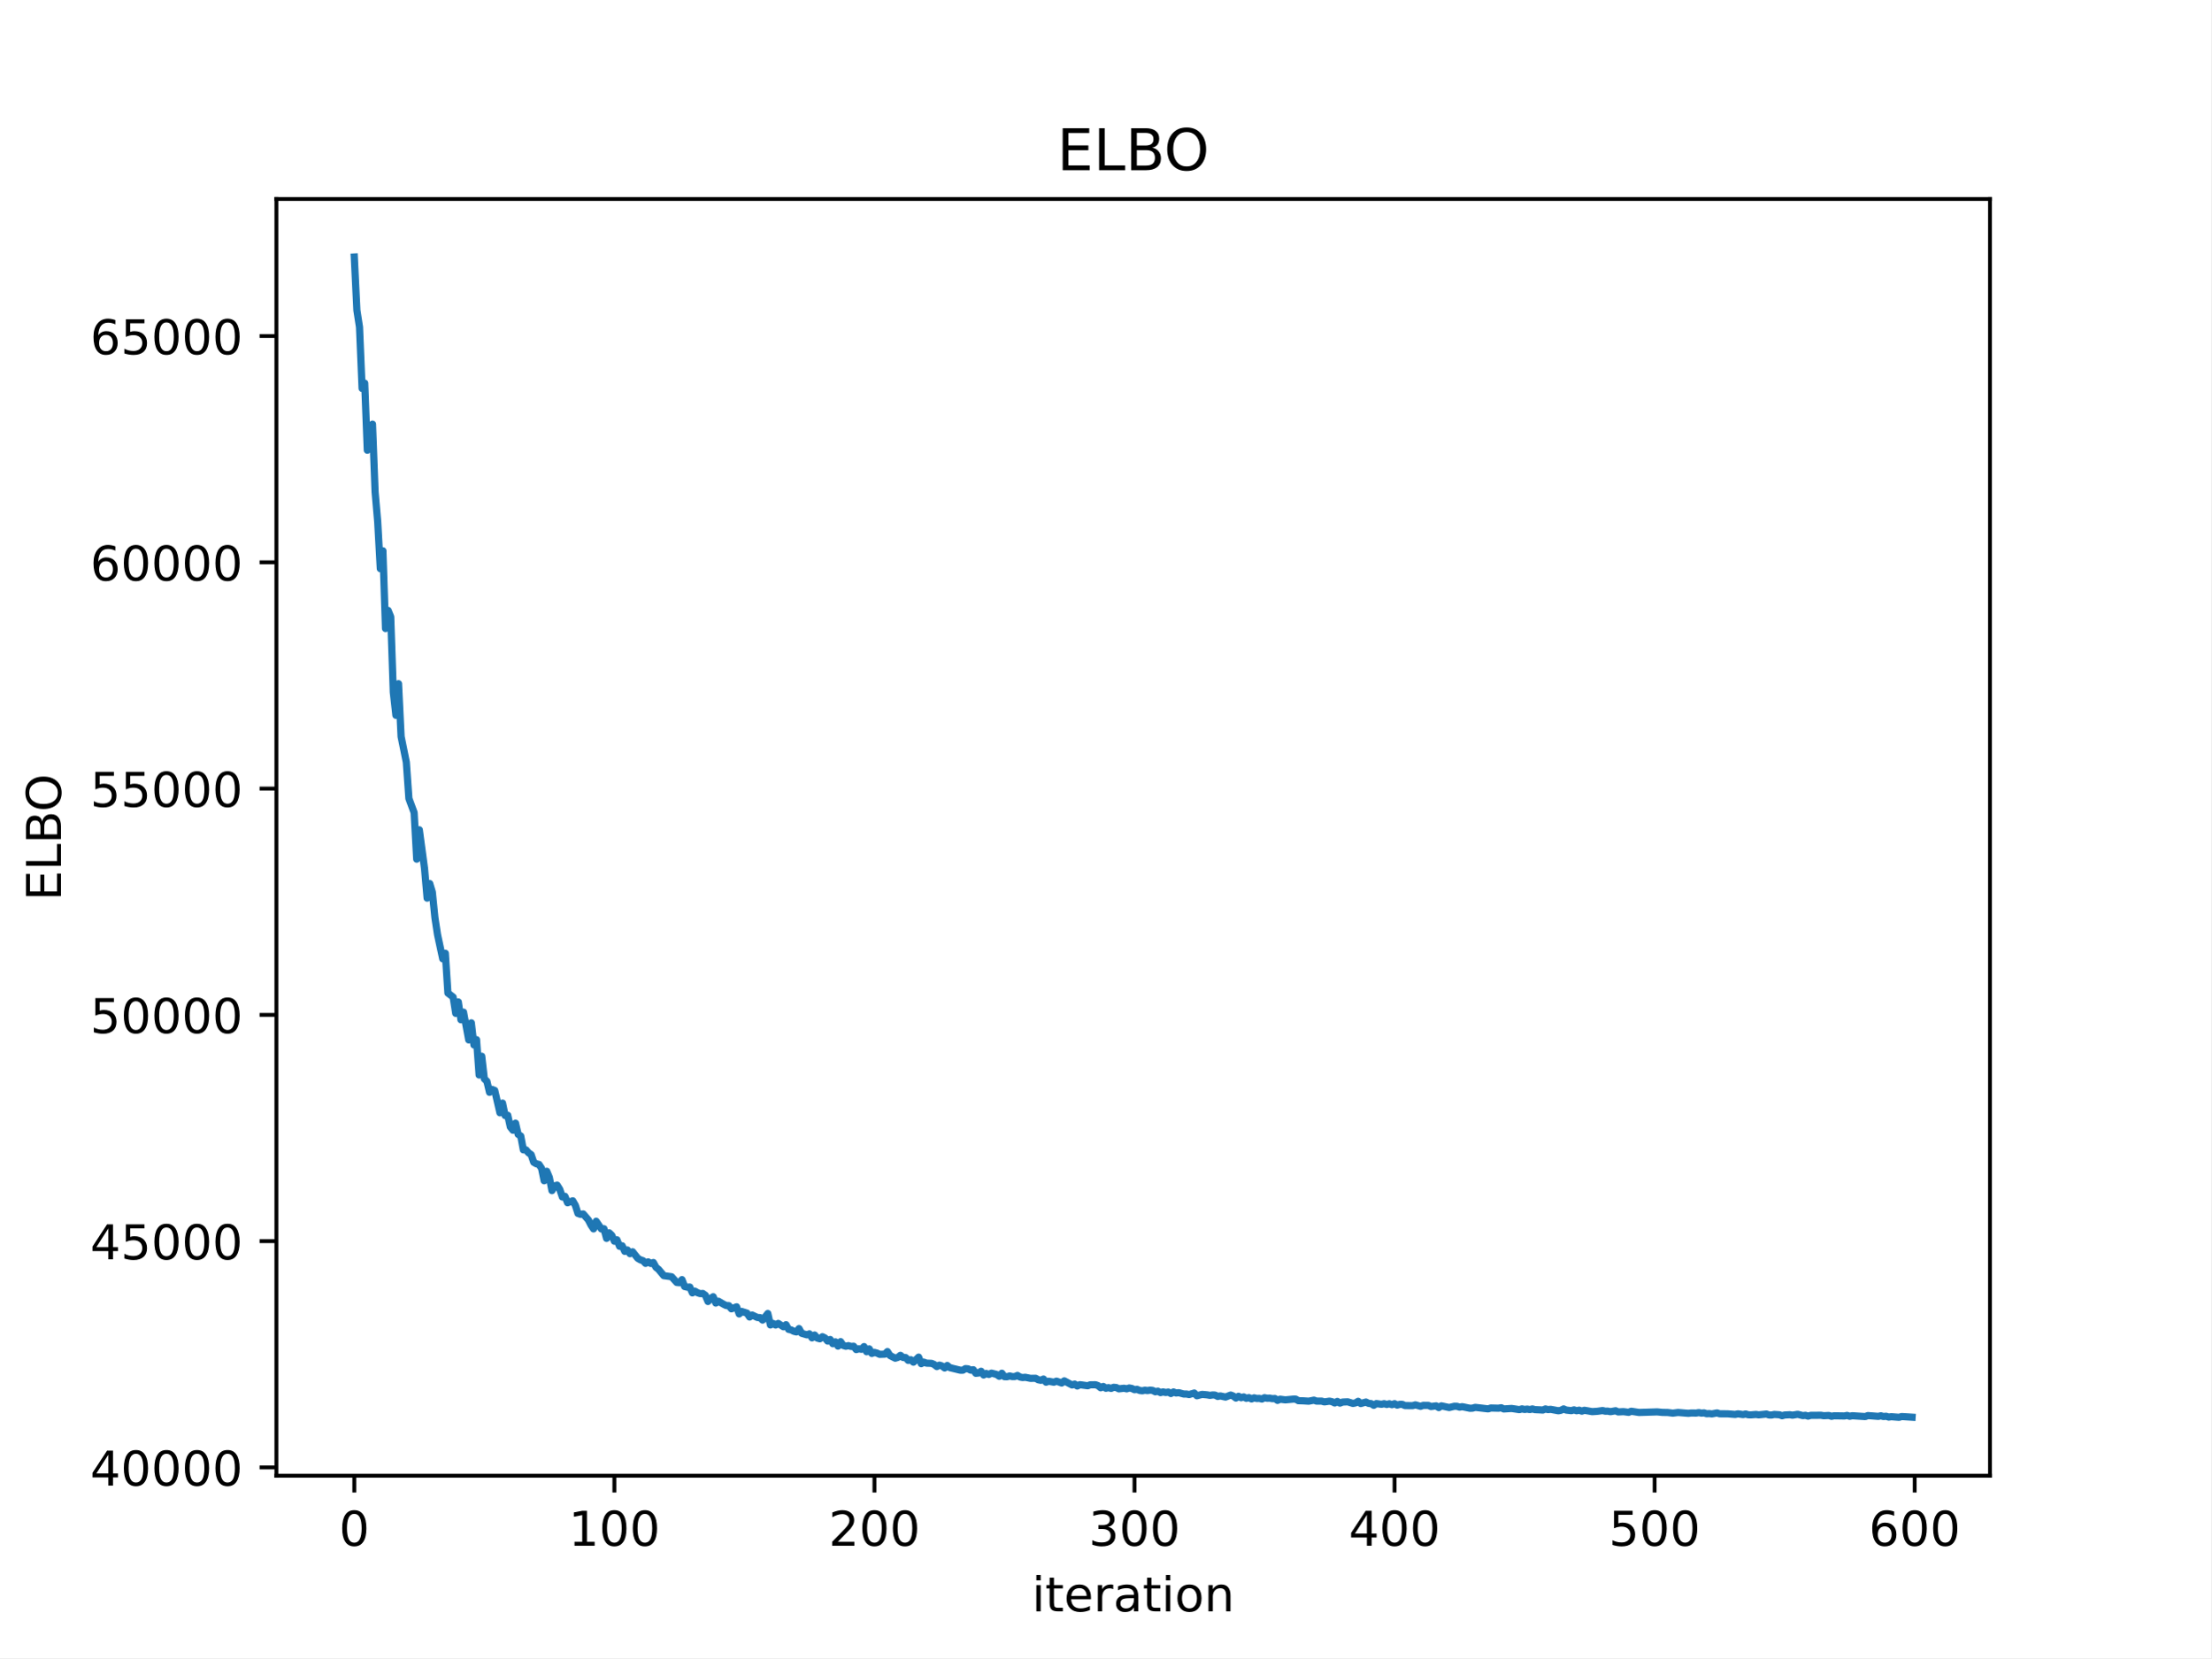
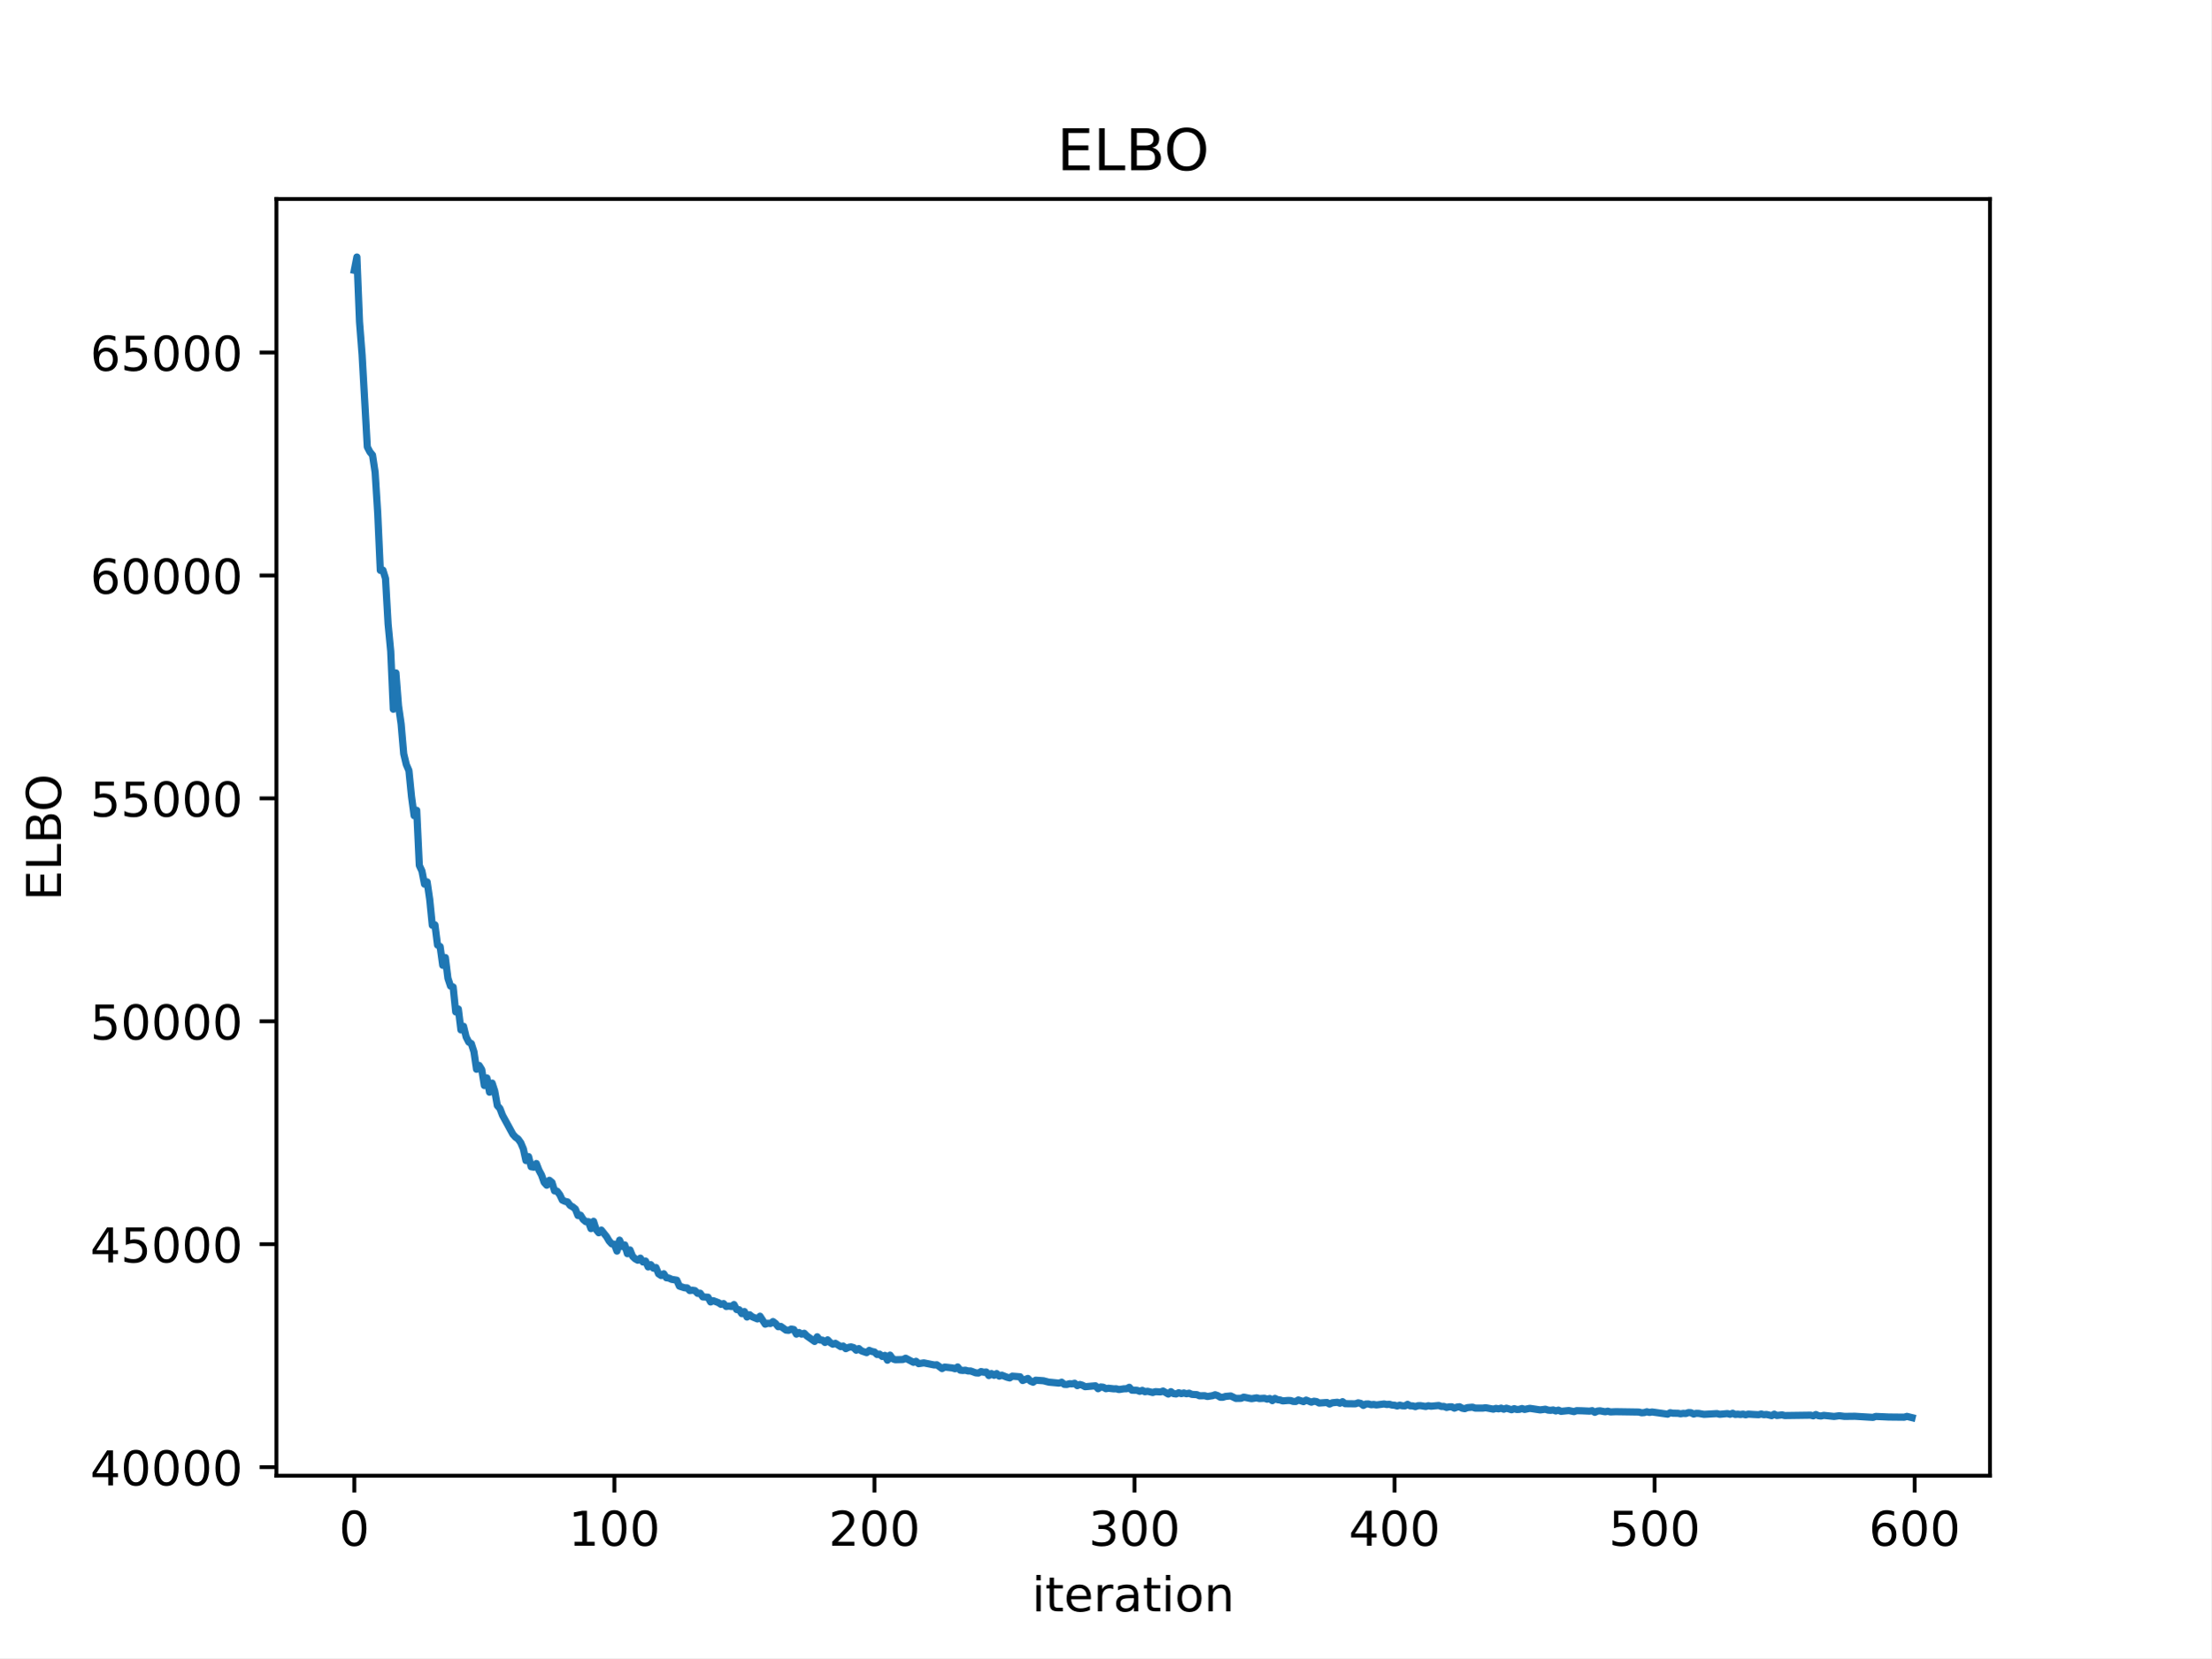
<svg xmlns="http://www.w3.org/2000/svg" xmlns:xlink="http://www.w3.org/1999/xlink" width="460.8pt" height="345.6pt" viewBox="0 0 460.8 345.6" version="1.1">
  <defs>
    <style type="text/css">*{stroke-linejoin: round; stroke-linecap: butt}</style>
  </defs>
  <g id="figure_1">
    <g id="patch_1">
      <path d="M 0 345.6  L 460.8 345.6  L 460.8 0  L 0 0  z " style="fill: #ffffff" />
    </g>
    <g id="axes_1">
      <g id="patch_2">
        <path d="M 57.6 307.584  L 414.72 307.584  L 414.72 41.472  L 57.6 41.472  z " style="fill: #ffffff" />
      </g>
      <g id="matplotlib.axis_1">
        <g id="xtick_1">
          <g id="line2d_1">
            <defs>
-               <path id="me8e68aa5e0" d="M 0 0  L 0 3.5  " style="stroke: #000000; stroke-width: 0.8" />
+               <path id="ma6f4169151" d="M 0 0  L 0 3.5  " style="stroke: #000000; stroke-width: 0.8" />
            </defs>
            <g>
-               <use xlink:href="#me8e68aa5e0" x="73.833" y="307.584" style="stroke: #000000; stroke-width: 0.8" />
+               <use xlink:href="#ma6f4169151" x="73.833" y="307.584" style="stroke: #000000; stroke-width: 0.8" />
            </g>
          </g>
          <g id="text_1">
            <g transform="translate(70.65148 322.1824) scale(0.1 -0.1)">
              <defs>
                <path id="DejaVuSans-30" d="M 2034 4250  Q 1547 4250 1301 3770  Q 1056 3291 1056 2328  Q 1056 1369 1301 889  Q 1547 409 2034 409  Q 2525 409 2770 889  Q 3016 1369 3016 2328  Q 3016 3291 2770 3770  Q 2525 4250 2034 4250  z M 2034 4750  Q 2819 4750 3233 4129  Q 3647 3509 3647 2328  Q 3647 1150 3233 529  Q 2819 -91 2034 -91  Q 1250 -91 836 529  Q 422 1150 422 2328  Q 422 3509 836 4129  Q 1250 4750 2034 4750  z " transform="scale(0.015625)" />
              </defs>
              <use xlink:href="#DejaVuSans-30" />
            </g>
          </g>
        </g>
        <g id="xtick_2">
          <g id="line2d_2">
            <g>
-               <use xlink:href="#me8e68aa5e0" x="128.032" y="307.584" style="stroke: #000000; stroke-width: 0.8" />
+               <use xlink:href="#ma6f4169151" x="128.032" y="307.584" style="stroke: #000000; stroke-width: 0.8" />
            </g>
          </g>
          <g id="text_2">
            <g transform="translate(118.4884 322.1824) scale(0.1 -0.1)">
              <defs>
                <path id="DejaVuSans-31" d="M 794 531  L 1825 531  L 1825 4091  L 703 3866  L 703 4441  L 1819 4666  L 2450 4666  L 2450 531  L 3481 531  L 3481 0  L 794 0  L 794 531  z " transform="scale(0.015625)" />
              </defs>
              <use xlink:href="#DejaVuSans-31" />
              <use xlink:href="#DejaVuSans-30" transform="translate(63.62305 0)" />
              <use xlink:href="#DejaVuSans-30" transform="translate(127.2461 0)" />
            </g>
          </g>
        </g>
        <g id="xtick_3">
          <g id="line2d_3">
            <g>
-               <use xlink:href="#me8e68aa5e0" x="182.232" y="307.584" style="stroke: #000000; stroke-width: 0.8" />
+               <use xlink:href="#ma6f4169151" x="182.232" y="307.584" style="stroke: #000000; stroke-width: 0.8" />
            </g>
          </g>
          <g id="text_3">
            <g transform="translate(172.6878 322.1824) scale(0.1 -0.1)">
              <defs>
                <path id="DejaVuSans-32" d="M 1228 531  L 3431 531  L 3431 0  L 469 0  L 469 531  Q 828 903 1448 1529  Q 2069 2156 2228 2338  Q 2531 2678 2651 2914  Q 2772 3150 2772 3378  Q 2772 3750 2511 3984  Q 2250 4219 1831 4219  Q 1534 4219 1204 4116  Q 875 4013 500 3803  L 500 4441  Q 881 4594 1212 4672  Q 1544 4750 1819 4750  Q 2544 4750 2975 4387  Q 3406 4025 3406 3419  Q 3406 3131 3298 2873  Q 3191 2616 2906 2266  Q 2828 2175 2409 1742  Q 1991 1309 1228 531  z " transform="scale(0.015625)" />
              </defs>
              <use xlink:href="#DejaVuSans-32" />
              <use xlink:href="#DejaVuSans-30" transform="translate(63.62305 0)" />
              <use xlink:href="#DejaVuSans-30" transform="translate(127.2461 0)" />
            </g>
          </g>
        </g>
        <g id="xtick_4">
          <g id="line2d_4">
            <g>
-               <use xlink:href="#me8e68aa5e0" x="236.431" y="307.584" style="stroke: #000000; stroke-width: 0.8" />
+               <use xlink:href="#ma6f4169151" x="236.431" y="307.584" style="stroke: #000000; stroke-width: 0.8" />
            </g>
          </g>
          <g id="text_4">
            <g transform="translate(226.8872 322.1824) scale(0.1 -0.1)">
              <defs>
                <path id="DejaVuSans-33" d="M 2597 2516  Q 3050 2419 3304 2112  Q 3559 1806 3559 1356  Q 3559 666 3084 287  Q 2609 -91 1734 -91  Q 1441 -91 1130 -33  Q 819 25 488 141  L 488 750  Q 750 597 1062 519  Q 1375 441 1716 441  Q 2309 441 2620 675  Q 2931 909 2931 1356  Q 2931 1769 2642 2001  Q 2353 2234 1838 2234  L 1294 2234  L 1294 2753  L 1863 2753  Q 2328 2753 2575 2939  Q 2822 3125 2822 3475  Q 2822 3834 2567 4026  Q 2313 4219 1838 4219  Q 1578 4219 1281 4162  Q 984 4106 628 3988  L 628 4550  Q 988 4650 1302 4700  Q 1616 4750 1894 4750  Q 2613 4750 3031 4423  Q 3450 4097 3450 3541  Q 3450 3153 3228 2886  Q 3006 2619 2597 2516  z " transform="scale(0.015625)" />
              </defs>
              <use xlink:href="#DejaVuSans-33" />
              <use xlink:href="#DejaVuSans-30" transform="translate(63.62305 0)" />
              <use xlink:href="#DejaVuSans-30" transform="translate(127.2461 0)" />
            </g>
          </g>
        </g>
        <g id="xtick_5">
          <g id="line2d_5">
            <g>
-               <use xlink:href="#me8e68aa5e0" x="290.63" y="307.584" style="stroke: #000000; stroke-width: 0.8" />
+               <use xlink:href="#ma6f4169151" x="290.63" y="307.584" style="stroke: #000000; stroke-width: 0.8" />
            </g>
          </g>
          <g id="text_5">
            <g transform="translate(281.0867 322.1824) scale(0.1 -0.1)">
              <defs>
                <path id="DejaVuSans-34" d="M 2419 4116  L 825 1625  L 2419 1625  L 2419 4116  z M 2253 4666  L 3047 4666  L 3047 1625  L 3713 1625  L 3713 1100  L 3047 1100  L 3047 0  L 2419 0  L 2419 1100  L 313 1100  L 313 1709  L 2253 4666  z " transform="scale(0.015625)" />
              </defs>
              <use xlink:href="#DejaVuSans-34" />
              <use xlink:href="#DejaVuSans-30" transform="translate(63.62305 0)" />
              <use xlink:href="#DejaVuSans-30" transform="translate(127.2461 0)" />
            </g>
          </g>
        </g>
        <g id="xtick_6">
          <g id="line2d_6">
            <g>
-               <use xlink:href="#me8e68aa5e0" x="344.83" y="307.584" style="stroke: #000000; stroke-width: 0.8" />
+               <use xlink:href="#ma6f4169151" x="344.83" y="307.584" style="stroke: #000000; stroke-width: 0.8" />
            </g>
          </g>
          <g id="text_6">
            <g transform="translate(335.2861 322.1824) scale(0.1 -0.1)">
              <defs>
                <path id="DejaVuSans-35" d="M 691 4666  L 3169 4666  L 3169 4134  L 1269 4134  L 1269 2991  Q 1406 3038 1543 3061  Q 1681 3084 1819 3084  Q 2600 3084 3056 2656  Q 3513 2228 3513 1497  Q 3513 744 3044 326  Q 2575 -91 1722 -91  Q 1428 -91 1123 -41  Q 819 9 494 109  L 494 744  Q 775 591 1075 516  Q 1375 441 1709 441  Q 2250 441 2565 725  Q 2881 1009 2881 1497  Q 2881 1984 2565 2268  Q 2250 2553 1709 2553  Q 1456 2553 1204 2497  Q 953 2441 691 2322  L 691 4666  z " transform="scale(0.015625)" />
              </defs>
              <use xlink:href="#DejaVuSans-35" />
              <use xlink:href="#DejaVuSans-30" transform="translate(63.62305 0)" />
              <use xlink:href="#DejaVuSans-30" transform="translate(127.2461 0)" />
            </g>
          </g>
        </g>
        <g id="xtick_7">
          <g id="line2d_7">
            <g>
-               <use xlink:href="#me8e68aa5e0" x="399.029" y="307.584" style="stroke: #000000; stroke-width: 0.8" />
+               <use xlink:href="#ma6f4169151" x="399.029" y="307.584" style="stroke: #000000; stroke-width: 0.8" />
            </g>
          </g>
          <g id="text_7">
            <g transform="translate(389.4855 322.1824) scale(0.1 -0.1)">
              <defs>
                <path id="DejaVuSans-36" d="M 2113 2584  Q 1688 2584 1439 2293  Q 1191 2003 1191 1497  Q 1191 994 1439 701  Q 1688 409 2113 409  Q 2538 409 2786 701  Q 3034 994 3034 1497  Q 3034 2003 2786 2293  Q 2538 2584 2113 2584  z M 3366 4563  L 3366 3988  Q 3128 4100 2886 4159  Q 2644 4219 2406 4219  Q 1781 4219 1451 3797  Q 1122 3375 1075 2522  Q 1259 2794 1537 2939  Q 1816 3084 2150 3084  Q 2853 3084 3261 2657  Q 3669 2231 3669 1497  Q 3669 778 3244 343  Q 2819 -91 2113 -91  Q 1303 -91 875 529  Q 447 1150 447 2328  Q 447 3434 972 4092  Q 1497 4750 2381 4750  Q 2619 4750 2861 4703  Q 3103 4656 3366 4563  z " transform="scale(0.015625)" />
              </defs>
              <use xlink:href="#DejaVuSans-36" />
              <use xlink:href="#DejaVuSans-30" transform="translate(63.62305 0)" />
              <use xlink:href="#DejaVuSans-30" transform="translate(127.2461 0)" />
            </g>
          </g>
        </g>
        <g id="text_8">
          <g transform="translate(215.0373 335.8606) scale(0.1 -0.1)">
            <defs>
              <path id="DejaVuSans-69" d="M 603 3500  L 1178 3500  L 1178 0  L 603 0  L 603 3500  z M 603 4863  L 1178 4863  L 1178 4134  L 603 4134  L 603 4863  z " transform="scale(0.015625)" />
              <path id="DejaVuSans-74" d="M 1172 4494  L 1172 3500  L 2356 3500  L 2356 3053  L 1172 3053  L 1172 1153  Q 1172 725 1289 603  Q 1406 481 1766 481  L 2356 481  L 2356 0  L 1766 0  Q 1100 0 847 248  Q 594 497 594 1153  L 594 3053  L 172 3053  L 172 3500  L 594 3500  L 594 4494  L 1172 4494  z " transform="scale(0.015625)" />
              <path id="DejaVuSans-65" d="M 3597 1894  L 3597 1613  L 953 1613  Q 991 1019 1311 708  Q 1631 397 2203 397  Q 2534 397 2845 478  Q 3156 559 3463 722  L 3463 178  Q 3153 47 2828 -22  Q 2503 -91 2169 -91  Q 1331 -91 842 396  Q 353 884 353 1716  Q 353 2575 817 3079  Q 1281 3584 2069 3584  Q 2775 3584 3186 3129  Q 3597 2675 3597 1894  z M 3022 2063  Q 3016 2534 2758 2815  Q 2500 3097 2075 3097  Q 1594 3097 1305 2825  Q 1016 2553 972 2059  L 3022 2063  z " transform="scale(0.015625)" />
              <path id="DejaVuSans-72" d="M 2631 2963  Q 2534 3019 2420 3045  Q 2306 3072 2169 3072  Q 1681 3072 1420 2755  Q 1159 2438 1159 1844  L 1159 0  L 581 0  L 581 3500  L 1159 3500  L 1159 2956  Q 1341 3275 1631 3429  Q 1922 3584 2338 3584  Q 2397 3584 2469 3576  Q 2541 3569 2628 3553  L 2631 2963  z " transform="scale(0.015625)" />
              <path id="DejaVuSans-61" d="M 2194 1759  Q 1497 1759 1228 1600  Q 959 1441 959 1056  Q 959 750 1161 570  Q 1363 391 1709 391  Q 2188 391 2477 730  Q 2766 1069 2766 1631  L 2766 1759  L 2194 1759  z M 3341 1997  L 3341 0  L 2766 0  L 2766 531  Q 2569 213 2275 61  Q 1981 -91 1556 -91  Q 1019 -91 701 211  Q 384 513 384 1019  Q 384 1609 779 1909  Q 1175 2209 1959 2209  L 2766 2209  L 2766 2266  Q 2766 2663 2505 2880  Q 2244 3097 1772 3097  Q 1472 3097 1187 3025  Q 903 2953 641 2809  L 641 3341  Q 956 3463 1253 3523  Q 1550 3584 1831 3584  Q 2591 3584 2966 3190  Q 3341 2797 3341 1997  z " transform="scale(0.015625)" />
              <path id="DejaVuSans-6f" d="M 1959 3097  Q 1497 3097 1228 2736  Q 959 2375 959 1747  Q 959 1119 1226 758  Q 1494 397 1959 397  Q 2419 397 2687 759  Q 2956 1122 2956 1747  Q 2956 2369 2687 2733  Q 2419 3097 1959 3097  z M 1959 3584  Q 2709 3584 3137 3096  Q 3566 2609 3566 1747  Q 3566 888 3137 398  Q 2709 -91 1959 -91  Q 1206 -91 779 398  Q 353 888 353 1747  Q 353 2609 779 3096  Q 1206 3584 1959 3584  z " transform="scale(0.015625)" />
              <path id="DejaVuSans-6e" d="M 3513 2113  L 3513 0  L 2938 0  L 2938 2094  Q 2938 2591 2744 2837  Q 2550 3084 2163 3084  Q 1697 3084 1428 2787  Q 1159 2491 1159 1978  L 1159 0  L 581 0  L 581 3500  L 1159 3500  L 1159 2956  Q 1366 3272 1645 3428  Q 1925 3584 2291 3584  Q 2894 3584 3203 3211  Q 3513 2838 3513 2113  z " transform="scale(0.015625)" />
            </defs>
            <use xlink:href="#DejaVuSans-69" />
            <use xlink:href="#DejaVuSans-74" transform="translate(27.7832 0)" />
            <use xlink:href="#DejaVuSans-65" transform="translate(66.99219 0)" />
            <use xlink:href="#DejaVuSans-72" transform="translate(128.5156 0)" />
            <use xlink:href="#DejaVuSans-61" transform="translate(169.6289 0)" />
            <use xlink:href="#DejaVuSans-74" transform="translate(230.9082 0)" />
            <use xlink:href="#DejaVuSans-69" transform="translate(270.1172 0)" />
            <use xlink:href="#DejaVuSans-6f" transform="translate(297.9004 0)" />
            <use xlink:href="#DejaVuSans-6e" transform="translate(359.082 0)" />
          </g>
        </g>
      </g>
      <g id="matplotlib.axis_2">
        <g id="ytick_1">
          <g id="line2d_8">
            <defs>
-               <path id="mcab2f50946" d="M 0 0  L -3.5 0  " style="stroke: #000000; stroke-width: 0.8" />
+               <path id="m7f5e8255f1" d="M 0 0  L -3.5 0  " style="stroke: #000000; stroke-width: 0.8" />
            </defs>
            <g>
-               <use xlink:href="#mcab2f50946" x="57.6" y="305.851" style="stroke: #000000; stroke-width: 0.8" />
+               <use xlink:href="#m7f5e8255f1" x="57.6" y="305.804" style="stroke: #000000; stroke-width: 0.8" />
            </g>
          </g>
          <g id="text_9">
-             <g transform="translate(18.7875 309.6507) scale(0.1 -0.1)">
+             <g transform="translate(18.7875 309.6035) scale(0.1 -0.1)">
              <use xlink:href="#DejaVuSans-34" />
              <use xlink:href="#DejaVuSans-30" transform="translate(63.62305 0)" />
              <use xlink:href="#DejaVuSans-30" transform="translate(127.2461 0)" />
              <use xlink:href="#DejaVuSans-30" transform="translate(190.8691 0)" />
              <use xlink:href="#DejaVuSans-30" transform="translate(254.4922 0)" />
            </g>
          </g>
        </g>
        <g id="ytick_2">
          <g id="line2d_9">
            <g>
-               <use xlink:href="#mcab2f50946" x="57.6" y="258.689" style="stroke: #000000; stroke-width: 0.8" />
+               <use xlink:href="#m7f5e8255f1" x="57.6" y="259.336" style="stroke: #000000; stroke-width: 0.8" />
            </g>
          </g>
          <g id="text_10">
-             <g transform="translate(18.7875 262.4883) scale(0.1 -0.1)">
+             <g transform="translate(18.7875 263.1353) scale(0.1 -0.1)">
              <use xlink:href="#DejaVuSans-34" />
              <use xlink:href="#DejaVuSans-35" transform="translate(63.62305 0)" />
              <use xlink:href="#DejaVuSans-30" transform="translate(127.2461 0)" />
              <use xlink:href="#DejaVuSans-30" transform="translate(190.8691 0)" />
              <use xlink:href="#DejaVuSans-30" transform="translate(254.4922 0)" />
            </g>
          </g>
        </g>
        <g id="ytick_3">
          <g id="line2d_10">
            <g>
-               <use xlink:href="#mcab2f50946" x="57.6" y="211.527" style="stroke: #000000; stroke-width: 0.8" />
+               <use xlink:href="#m7f5e8255f1" x="57.6" y="212.868" style="stroke: #000000; stroke-width: 0.8" />
            </g>
          </g>
          <g id="text_11">
-             <g transform="translate(18.7875 215.3259) scale(0.1 -0.1)">
+             <g transform="translate(18.7875 216.6671) scale(0.1 -0.1)">
              <use xlink:href="#DejaVuSans-35" />
              <use xlink:href="#DejaVuSans-30" transform="translate(63.62305 0)" />
              <use xlink:href="#DejaVuSans-30" transform="translate(127.2461 0)" />
              <use xlink:href="#DejaVuSans-30" transform="translate(190.8691 0)" />
              <use xlink:href="#DejaVuSans-30" transform="translate(254.4922 0)" />
            </g>
          </g>
        </g>
        <g id="ytick_4">
          <g id="line2d_11">
            <g>
-               <use xlink:href="#mcab2f50946" x="57.6" y="164.364" style="stroke: #000000; stroke-width: 0.8" />
+               <use xlink:href="#m7f5e8255f1" x="57.6" y="166.4" style="stroke: #000000; stroke-width: 0.8" />
            </g>
          </g>
          <g id="text_12">
-             <g transform="translate(18.7875 168.1634) scale(0.1 -0.1)">
+             <g transform="translate(18.7875 170.199) scale(0.1 -0.1)">
              <use xlink:href="#DejaVuSans-35" />
              <use xlink:href="#DejaVuSans-35" transform="translate(63.62305 0)" />
              <use xlink:href="#DejaVuSans-30" transform="translate(127.2461 0)" />
              <use xlink:href="#DejaVuSans-30" transform="translate(190.8691 0)" />
              <use xlink:href="#DejaVuSans-30" transform="translate(254.4922 0)" />
            </g>
          </g>
        </g>
        <g id="ytick_5">
          <g id="line2d_12">
            <g>
-               <use xlink:href="#mcab2f50946" x="57.6" y="117.202" style="stroke: #000000; stroke-width: 0.8" />
+               <use xlink:href="#m7f5e8255f1" x="57.6" y="119.932" style="stroke: #000000; stroke-width: 0.8" />
            </g>
          </g>
          <g id="text_13">
-             <g transform="translate(18.7875 121.001) scale(0.1 -0.1)">
+             <g transform="translate(18.7875 123.7308) scale(0.1 -0.1)">
              <use xlink:href="#DejaVuSans-36" />
              <use xlink:href="#DejaVuSans-30" transform="translate(63.62305 0)" />
              <use xlink:href="#DejaVuSans-30" transform="translate(127.2461 0)" />
              <use xlink:href="#DejaVuSans-30" transform="translate(190.8691 0)" />
              <use xlink:href="#DejaVuSans-30" transform="translate(254.4922 0)" />
            </g>
          </g>
        </g>
        <g id="ytick_6">
          <g id="line2d_13">
            <g>
-               <use xlink:href="#mcab2f50946" x="57.6" y="70.039" style="stroke: #000000; stroke-width: 0.8" />
+               <use xlink:href="#m7f5e8255f1" x="57.6" y="73.463" style="stroke: #000000; stroke-width: 0.8" />
            </g>
          </g>
          <g id="text_14">
-             <g transform="translate(18.7875 73.83862) scale(0.1 -0.1)">
+             <g transform="translate(18.7875 77.26264) scale(0.1 -0.1)">
              <use xlink:href="#DejaVuSans-36" />
              <use xlink:href="#DejaVuSans-35" transform="translate(63.62305 0)" />
              <use xlink:href="#DejaVuSans-30" transform="translate(127.2461 0)" />
              <use xlink:href="#DejaVuSans-30" transform="translate(190.8691 0)" />
              <use xlink:href="#DejaVuSans-30" transform="translate(254.4922 0)" />
            </g>
          </g>
        </g>
        <g id="text_15">
          <g transform="translate(12.70781 187.7522) rotate(-90) scale(0.1 -0.1)">
            <defs>
              <path id="DejaVuSans-45" d="M 628 4666  L 3578 4666  L 3578 4134  L 1259 4134  L 1259 2753  L 3481 2753  L 3481 2222  L 1259 2222  L 1259 531  L 3634 531  L 3634 0  L 628 0  L 628 4666  z " transform="scale(0.015625)" />
              <path id="DejaVuSans-4c" d="M 628 4666  L 1259 4666  L 1259 531  L 3531 531  L 3531 0  L 628 0  L 628 4666  z " transform="scale(0.015625)" />
              <path id="DejaVuSans-42" d="M 1259 2228  L 1259 519  L 2272 519  Q 2781 519 3026 730  Q 3272 941 3272 1375  Q 3272 1813 3026 2020  Q 2781 2228 2272 2228  L 1259 2228  z M 1259 4147  L 1259 2741  L 2194 2741  Q 2656 2741 2882 2914  Q 3109 3088 3109 3444  Q 3109 3797 2882 3972  Q 2656 4147 2194 4147  L 1259 4147  z M 628 4666  L 2241 4666  Q 2963 4666 3353 4366  Q 3744 4066 3744 3513  Q 3744 3084 3544 2831  Q 3344 2578 2956 2516  Q 3422 2416 3680 2098  Q 3938 1781 3938 1306  Q 3938 681 3513 340  Q 3088 0 2303 0  L 628 0  L 628 4666  z " transform="scale(0.015625)" />
              <path id="DejaVuSans-4f" d="M 2522 4238  Q 1834 4238 1429 3725  Q 1025 3213 1025 2328  Q 1025 1447 1429 934  Q 1834 422 2522 422  Q 3209 422 3611 934  Q 4013 1447 4013 2328  Q 4013 3213 3611 3725  Q 3209 4238 2522 4238  z M 2522 4750  Q 3503 4750 4090 4092  Q 4678 3434 4678 2328  Q 4678 1225 4090 567  Q 3503 -91 2522 -91  Q 1538 -91 948 565  Q 359 1222 359 2328  Q 359 3434 948 4092  Q 1538 4750 2522 4750  z " transform="scale(0.015625)" />
            </defs>
            <use xlink:href="#DejaVuSans-45" />
            <use xlink:href="#DejaVuSans-4c" transform="translate(63.18359 0)" />
            <use xlink:href="#DejaVuSans-42" transform="translate(118.8965 0)" />
            <use xlink:href="#DejaVuSans-4f" transform="translate(185.75 0)" />
          </g>
        </g>
      </g>
      <g id="line2d_14">
-         <path d="M 73.833 53.568  L 74.375 64.689  L 74.917 68.159  L 75.459 80.962  L 76.001 79.853  L 76.543 93.836  L 77.085 91.499  L 77.627 88.41  L 78.169 102.558  L 78.711 108.763  L 79.253 118.527  L 79.795 114.8  L 80.337 131.001  L 80.879 127.227  L 81.421 128.569  L 81.963 144.294  L 82.505 149.093  L 83.047 142.506  L 83.589 153.536  L 84.673 158.857  L 85.215 166.446  L 86.299 169.373  L 86.841 179.072  L 87.383 172.955  L 88.467 181.003  L 89.009 187.199  L 89.551 184.164  L 90.093 185.947  L 90.635 191.272  L 91.177 194.805  L 92.261 199.846  L 92.803 198.698  L 93.345 206.985  L 94.429 207.825  L 94.971 211.216  L 95.512 208.835  L 96.054 212.55  L 96.596 210.959  L 97.68 216.75  L 98.222 213.191  L 98.764 217.801  L 99.306 216.7  L 99.848 224.063  L 100.39 220.143  L 100.932 224.859  L 101.474 225.385  L 102.016 227.679  L 102.558 227.076  L 103.1 227.286  L 104.184 231.945  L 104.726 229.913  L 105.268 232.525  L 105.81 232.457  L 106.352 234.891  L 106.894 235.579  L 107.436 234.111  L 107.978 236.431  L 108.52 236.782  L 109.062 239.661  L 109.604 239.666  L 110.146 240.284  L 110.688 240.667  L 111.23 242.256  L 111.772 242.568  L 112.314 242.695  L 112.856 243.508  L 113.398 246.106  L 113.94 244.126  L 114.482 245.409  L 115.024 248.163  L 115.566 247.179  L 116.108 247.021  L 116.65 247.89  L 117.192 249.487  L 117.734 249.35  L 118.276 250.691  L 119.36 250.286  L 119.902 251.233  L 120.444 252.92  L 120.986 253.112  L 121.528 253.022  L 122.612 254.267  L 123.154 255.334  L 123.696 256.14  L 124.238 254.551  L 125.322 256.154  L 125.864 256.105  L 126.406 258.121  L 126.948 256.962  L 127.49 257.462  L 128.032 258.709  L 128.574 258.418  L 129.116 259.777  L 129.658 259.66  L 130.2 260.829  L 130.742 260.529  L 131.284 261.309  L 131.826 260.906  L 132.91 262.268  L 133.452 262.59  L 133.994 262.763  L 134.536 263.326  L 135.078 263.013  L 135.62 263.344  L 136.162 263.147  L 136.704 264.155  L 137.246 264.582  L 138.33 265.891  L 139.956 266.114  L 141.04 267.309  L 141.582 267.367  L 142.124 266.72  L 142.666 268.148  L 143.208 268.286  L 143.75 268.26  L 144.292 269.479  L 144.834 269.131  L 145.376 269.451  L 145.918 269.636  L 146.46 269.593  L 147.002 269.982  L 147.544 271.275  L 148.086 270.638  L 148.628 270.277  L 149.17 271.594  L 149.712 271.213  L 150.796 271.847  L 151.338 272.119  L 151.88 272.136  L 152.422 272.802  L 153.506 272.382  L 154.048 273.867  L 154.59 273.355  L 155.674 273.698  L 156.216 274.508  L 156.758 274.099  L 157.842 274.608  L 158.384 274.622  L 158.926 275.145  L 160.01 273.777  L 160.552 276.168  L 161.094 275.839  L 161.636 276.179  L 162.178 275.84  L 163.262 276.542  L 163.804 276.108  L 164.346 277.086  L 164.888 277.201  L 165.43 277.48  L 165.972 277.62  L 166.514 276.92  L 167.056 277.894  L 168.14 278.219  L 168.682 278.016  L 169.224 278.855  L 169.766 278.259  L 170.308 278.895  L 170.85 279.056  L 171.392 278.611  L 171.934 278.873  L 172.476 279.522  L 173.018 279.195  L 173.56 280.075  L 174.102 279.682  L 174.644 280.574  L 175.186 279.643  L 175.728 280.437  L 176.27 280.605  L 176.812 280.476  L 177.354 280.647  L 177.896 280.6  L 178.438 281.3  L 178.98 281.133  L 179.522 281.232  L 180.064 280.669  L 180.606 281.748  L 181.148 281.148  L 181.69 282.107  L 182.232 281.887  L 182.774 282.032  L 183.316 282.293  L 184.4 282.256  L 184.942 281.712  L 185.484 282.54  L 186.568 283.094  L 187.11 282.93  L 187.652 282.494  L 188.194 282.944  L 188.736 282.961  L 189.277 283.554  L 189.819 283.408  L 190.361 283.922  L 191.445 282.866  L 191.987 284.232  L 192.529 283.915  L 193.071 284.124  L 194.155 284.164  L 194.697 284.411  L 195.239 284.84  L 195.781 284.534  L 196.323 284.71  L 196.865 285.133  L 197.407 284.613  L 197.949 285.064  L 200.117 285.592  L 200.659 285.592  L 201.201 285.259  L 201.743 285.304  L 202.285 285.583  L 202.827 285.49  L 203.369 286.241  L 203.911 286.181  L 204.453 285.81  L 204.995 286.593  L 205.537 286.273  L 206.079 286.486  L 206.621 286.203  L 207.705 286.48  L 208.247 286.866  L 208.789 286.225  L 209.331 286.946  L 209.873 286.962  L 210.415 286.792  L 210.957 286.931  L 211.499 286.924  L 212.041 286.684  L 212.583 287.026  L 213.125 287.126  L 213.667 287.07  L 214.751 287.292  L 215.835 287.274  L 216.377 287.591  L 216.919 287.697  L 217.461 287.434  L 218.003 288.095  L 218.545 287.892  L 219.629 288.099  L 220.171 287.875  L 221.255 288.267  L 221.797 287.815  L 222.881 288.396  L 223.423 288.672  L 223.965 288.491  L 224.507 288.89  L 225.049 288.613  L 226.675 288.836  L 227.217 288.635  L 228.301 288.624  L 228.843 288.815  L 229.385 289.257  L 229.927 288.977  L 230.469 289.36  L 231.011 289.23  L 231.553 289.391  L 232.095 289.154  L 232.637 289.209  L 233.179 289.481  L 234.263 289.352  L 234.805 289.482  L 235.347 289.294  L 235.889 289.405  L 236.431 289.659  L 236.973 289.586  L 237.515 289.817  L 238.057 289.889  L 238.599 289.765  L 239.141 289.847  L 239.683 289.75  L 240.225 289.81  L 240.767 290.094  L 241.309 289.969  L 241.851 290.267  L 242.393 290.115  L 242.935 290.252  L 243.477 290.149  L 244.019 290.459  L 244.561 290.128  L 245.103 290.349  L 245.645 290.277  L 246.729 290.568  L 247.271 290.559  L 247.813 290.67  L 248.897 290.353  L 249.439 290.924  L 250.523 290.633  L 251.607 290.737  L 252.149 290.845  L 252.691 290.753  L 253.233 290.778  L 253.775 291.064  L 254.317 290.95  L 255.401 291.196  L 256.485 290.769  L 257.027 290.985  L 257.569 291.4  L 258.111 291.029  L 258.653 291.334  L 259.195 291.161  L 259.737 291.459  L 260.279 291.305  L 260.821 291.589  L 261.363 291.348  L 261.905 291.497  L 262.447 291.469  L 262.989 291.61  L 263.531 291.322  L 264.073 291.448  L 264.615 291.425  L 265.157 291.529  L 265.699 291.494  L 266.241 291.889  L 266.783 291.638  L 267.867 291.777  L 269.493 291.624  L 270.035 291.625  L 270.577 291.948  L 271.661 291.983  L 272.745 292.053  L 273.829 291.834  L 274.371 292.042  L 275.455 292.037  L 275.997 292.202  L 277.081 292.041  L 277.623 292.164  L 278.165 292.426  L 278.707 292.096  L 279.249 292.455  L 279.791 292.234  L 280.875 292.185  L 281.959 292.522  L 282.501 292.409  L 283.043 292.076  L 283.584 292.545  L 284.668 292.23  L 285.21 292.511  L 285.752 292.56  L 286.294 292.911  L 286.836 292.552  L 287.92 292.703  L 288.462 292.572  L 289.004 292.739  L 289.546 292.588  L 290.088 292.788  L 290.63 292.57  L 291.172 292.877  L 291.714 292.713  L 292.256 292.718  L 292.798 292.973  L 294.424 292.982  L 294.966 292.816  L 296.05 293.127  L 296.592 292.928  L 297.676 292.93  L 298.218 293.173  L 299.302 293.024  L 299.844 293.39  L 300.386 293.021  L 302.012 293.378  L 303.096 293.11  L 303.638 293.123  L 304.18 293.297  L 304.722 293.193  L 306.348 293.534  L 306.89 293.507  L 307.432 293.339  L 310.142 293.657  L 310.684 293.474  L 312.31 293.518  L 312.852 293.415  L 313.394 293.672  L 315.02 293.567  L 316.646 293.815  L 317.188 293.654  L 317.73 293.777  L 318.272 293.698  L 318.814 293.801  L 319.356 293.669  L 319.898 293.811  L 320.982 293.86  L 321.524 293.9  L 322.066 293.668  L 322.608 293.805  L 323.15 293.746  L 324.776 294.05  L 325.318 293.942  L 325.86 293.662  L 326.402 293.905  L 327.486 294.025  L 328.028 293.861  L 328.57 294.044  L 329.112 293.921  L 329.654 294.131  L 330.196 293.946  L 331.28 294.136  L 331.822 294.233  L 332.906 294.158  L 333.99 294.007  L 334.532 294.136  L 335.074 294.128  L 335.616 294.24  L 336.7 294.046  L 337.242 294.295  L 338.326 294.231  L 339.41 294.376  L 339.952 294.15  L 341.578 294.406  L 345.372 294.283  L 346.456 294.395  L 347.54 294.411  L 348.624 294.547  L 349.708 294.406  L 351.876 294.588  L 352.418 294.515  L 353.502 294.529  L 354.044 294.429  L 354.586 294.548  L 355.128 294.486  L 355.67 294.672  L 356.212 294.633  L 356.754 294.707  L 357.838 294.501  L 358.38 294.684  L 360.006 294.686  L 361.632 294.821  L 362.174 294.686  L 363.258 294.85  L 363.8 294.721  L 364.342 294.886  L 364.884 294.905  L 365.968 294.814  L 366.51 294.904  L 368.136 294.733  L 368.678 294.934  L 369.22 294.937  L 369.762 294.813  L 370.846 294.887  L 371.388 295.085  L 371.93 294.932  L 373.014 294.874  L 373.556 294.973  L 374.64 294.784  L 375.724 295.062  L 376.266 294.992  L 376.808 295.171  L 377.349 295.004  L 379.517 294.986  L 380.059 295.083  L 381.143 295.027  L 381.685 295.205  L 382.227 295.098  L 384.395 295.134  L 384.937 295.015  L 385.479 295.199  L 386.021 295.085  L 388.731 295.26  L 389.273 295.05  L 391.441 295.22  L 391.983 295.098  L 392.525 295.252  L 393.067 295.19  L 393.609 295.364  L 394.151 295.285  L 395.777 295.41  L 396.319 295.25  L 398.487 295.387  L 398.487 295.387  " clip-path="url(#p7b0bbd4a5d)" style="fill: none; stroke: #1f77b4; stroke-width: 1.5; stroke-linecap: square" />
+         <path d="M 73.833 56.336  L 74.375 53.568  L 74.917 67.06  L 75.459 73.978  L 76.543 93.159  L 77.085 94.194  L 77.627 94.845  L 78.169 98.43  L 78.711 106.932  L 79.253 118.878  L 79.795 118.832  L 80.337 120.583  L 80.879 130.106  L 81.421 135.76  L 81.963 147.826  L 82.505 140.247  L 83.047 147.141  L 83.589 150.884  L 84.131 157.121  L 84.673 159.362  L 85.215 160.613  L 85.757 166.036  L 86.299 170.013  L 86.841 168.891  L 87.383 180.386  L 87.925 181.537  L 88.467 184.288  L 89.009 183.81  L 89.551 187.506  L 90.093 192.864  L 90.635 192.763  L 91.177 196.98  L 91.719 197.291  L 92.261 201.198  L 92.803 199.58  L 93.345 203.902  L 93.887 205.53  L 94.429 205.717  L 94.971 210.916  L 95.512 210.307  L 96.054 214.671  L 96.596 213.903  L 97.138 216.132  L 97.68 217.196  L 98.222 217.521  L 98.764 219.219  L 99.306 222.873  L 99.848 222.068  L 100.39 222.933  L 100.932 226.262  L 101.474 224.686  L 102.016 227.656  L 102.558 225.755  L 103.1 227.41  L 103.642 230.437  L 104.184 231.05  L 104.726 232.47  L 106.894 236.437  L 107.436 237.029  L 107.978 237.417  L 108.52 238.178  L 109.062 239.459  L 109.604 241.904  L 110.146 241.07  L 110.688 243.187  L 111.23 243.278  L 111.772 242.516  L 112.314 243.91  L 112.856 244.914  L 113.398 246.446  L 113.94 247.043  L 114.482 246.014  L 115.024 246.454  L 115.566 248.224  L 116.108 248.297  L 116.65 249.01  L 117.192 250.147  L 117.734 250.398  L 118.276 250.519  L 118.818 251.256  L 119.36 251.56  L 119.902 251.997  L 120.444 253.362  L 120.986 253.29  L 121.528 254.169  L 122.07 254.637  L 122.612 254.627  L 123.154 256.091  L 123.696 254.567  L 124.238 256.285  L 124.78 256.951  L 125.322 256.398  L 126.406 257.76  L 126.948 258.672  L 127.49 259.266  L 128.032 259.341  L 128.574 260.773  L 129.116 258.488  L 129.658 259.819  L 130.2 259.483  L 130.742 261.311  L 131.284 260.528  L 131.826 261.853  L 132.368 262.375  L 132.91 262.676  L 133.452 262.239  L 133.994 263.045  L 134.536 262.855  L 135.078 264.074  L 135.62 263.599  L 136.162 264.331  L 136.704 264.195  L 137.246 265.511  L 137.788 265.872  L 138.33 265.491  L 138.872 266.332  L 139.414 266.398  L 139.956 266.656  L 141.04 266.833  L 141.582 268.072  L 142.666 268.42  L 143.208 268.44  L 143.75 269.004  L 144.292 268.932  L 144.834 269.01  L 145.376 269.578  L 145.918 269.545  L 146.46 270.318  L 147.544 270.381  L 148.086 271.375  L 148.628 271.103  L 149.712 271.509  L 150.254 271.872  L 150.796 271.714  L 151.338 272.322  L 151.88 272.236  L 152.422 272.325  L 152.964 271.915  L 153.506 272.95  L 154.048 272.997  L 154.59 273.81  L 155.132 273.374  L 155.674 274.512  L 156.216 274.031  L 156.758 274.458  L 157.842 274.908  L 158.384 274.341  L 159.468 276.005  L 160.01 275.811  L 160.552 275.868  L 161.094 275.459  L 161.636 275.862  L 162.178 276.527  L 162.72 276.465  L 163.804 277.247  L 164.346 277.296  L 164.888 277.024  L 165.43 277.118  L 165.972 278.08  L 166.514 277.736  L 167.056 278.085  L 167.598 277.894  L 168.14 278.45  L 169.766 279.599  L 170.308 278.629  L 170.85 279.306  L 171.392 279.32  L 171.934 279.817  L 172.476 279.269  L 173.018 279.843  L 173.56 280.182  L 174.102 279.996  L 175.186 280.685  L 175.728 280.566  L 176.27 281.108  L 176.812 280.836  L 177.354 280.736  L 177.896 280.884  L 178.438 281.434  L 178.98 281.09  L 179.522 281.568  L 180.606 281.944  L 181.148 281.467  L 181.69 281.693  L 182.232 281.793  L 182.774 282.323  L 183.316 282.246  L 183.858 282.731  L 184.4 282.5  L 184.942 283.518  L 185.484 282.45  L 186.026 283.21  L 186.568 283.415  L 188.194 283.372  L 188.736 283.097  L 190.361 283.955  L 190.903 283.741  L 191.445 284.233  L 192.529 284.067  L 194.697 284.506  L 195.239 284.468  L 196.323 285.262  L 196.865 284.945  L 198.491 285.128  L 199.033 285.299  L 199.575 284.916  L 200.117 285.591  L 200.659 285.648  L 201.201 285.592  L 201.743 285.761  L 202.285 285.756  L 203.369 286.155  L 203.911 286.193  L 204.453 285.876  L 204.995 286.025  L 205.537 285.972  L 206.079 286.716  L 206.621 286.291  L 207.163 286.665  L 207.705 286.299  L 208.247 286.837  L 208.789 286.636  L 209.873 287.065  L 210.415 287.211  L 210.957 286.842  L 212.583 286.968  L 213.125 287.743  L 214.209 287.311  L 214.751 287.873  L 215.293 288.104  L 215.835 287.678  L 217.461 287.797  L 218.545 288.083  L 220.713 288.293  L 221.255 288.102  L 221.797 288.549  L 222.339 288.575  L 222.881 288.407  L 223.423 288.448  L 223.965 288.316  L 224.507 288.814  L 225.049 288.571  L 225.591 288.736  L 226.133 289.033  L 228.301 288.849  L 228.843 289.456  L 229.385 289.089  L 229.927 289.139  L 230.469 289.454  L 231.011 289.353  L 232.095 289.484  L 232.637 289.469  L 233.179 289.63  L 234.263 289.465  L 234.805 289.46  L 235.347 289.156  L 235.889 289.763  L 236.973 289.784  L 237.515 290.003  L 238.057 289.795  L 238.599 290.09  L 239.141 289.984  L 240.225 290.248  L 240.767 290.064  L 241.851 290.127  L 242.393 289.943  L 243.477 290.571  L 244.019 290.07  L 244.561 290.475  L 245.103 290.547  L 245.645 290.29  L 246.187 290.482  L 246.729 290.342  L 247.271 290.509  L 247.813 290.38  L 248.355 290.633  L 249.439 290.694  L 249.981 290.939  L 251.065 290.911  L 251.607 291.075  L 252.691 290.912  L 253.233 290.712  L 253.775 290.897  L 254.317 291.231  L 254.859 291.239  L 255.401 291.061  L 256.485 290.96  L 257.569 291.481  L 258.653 291.462  L 259.195 291.211  L 260.821 291.538  L 261.905 291.354  L 262.447 291.516  L 263.531 291.447  L 264.073 291.639  L 264.615 291.49  L 265.157 291.941  L 265.699 291.47  L 266.241 291.745  L 266.783 291.805  L 267.325 291.996  L 268.409 291.901  L 268.951 291.913  L 269.493 292.1  L 270.035 292.116  L 270.577 291.797  L 271.661 292.147  L 272.203 291.827  L 273.287 292.263  L 273.829 292.06  L 274.371 292.135  L 274.913 292.441  L 276.539 292.328  L 277.081 292.652  L 277.623 292.39  L 278.707 292.274  L 279.249 292.482  L 279.791 292.161  L 280.333 292.577  L 281.959 292.598  L 282.501 292.598  L 283.043 292.396  L 283.584 292.515  L 284.126 292.938  L 284.668 292.64  L 285.21 292.628  L 285.752 292.797  L 286.294 292.734  L 286.836 292.839  L 288.462 292.631  L 289.004 292.751  L 289.546 292.694  L 290.088 292.864  L 290.63 292.897  L 291.172 293.059  L 291.714 292.886  L 292.256 293.018  L 292.798 293.034  L 293.34 292.713  L 293.882 293.023  L 294.424 293.029  L 294.966 293.194  L 295.508 292.995  L 296.05 292.985  L 297.134 293.163  L 297.676 292.998  L 298.218 293.106  L 299.844 292.949  L 300.386 293.158  L 300.928 293.142  L 301.47 293.363  L 302.012 293.235  L 302.554 293.222  L 303.096 293.509  L 303.638 293.283  L 304.18 293.216  L 304.722 293.52  L 305.264 293.613  L 305.806 293.398  L 306.89 293.301  L 307.432 293.499  L 309.058 293.497  L 309.6 293.417  L 311.226 293.715  L 311.768 293.547  L 312.31 293.655  L 312.852 293.499  L 313.394 293.73  L 313.936 293.511  L 315.02 293.835  L 315.562 293.609  L 316.104 293.786  L 316.646 293.756  L 317.188 293.579  L 317.73 293.772  L 318.814 293.541  L 320.982 293.874  L 322.066 293.725  L 322.608 293.914  L 323.15 293.961  L 323.692 293.881  L 324.234 294.09  L 324.776 293.914  L 325.318 294.173  L 326.944 294.004  L 328.028 294.226  L 328.57 294.028  L 329.654 294.056  L 331.28 294.13  L 331.822 294.025  L 332.364 294.379  L 332.906 294.113  L 333.448 294.062  L 334.532 294.264  L 335.074 294.139  L 335.616 294.297  L 336.7 294.245  L 341.578 294.321  L 342.12 294.475  L 342.662 294.429  L 343.204 294.26  L 343.746 294.404  L 344.288 294.303  L 347.54 294.762  L 348.082 294.456  L 348.624 294.565  L 349.708 294.582  L 350.25 294.687  L 350.792 294.593  L 351.334 294.635  L 351.876 294.428  L 352.418 294.458  L 352.96 294.738  L 353.502 294.587  L 354.044 294.609  L 355.128 294.801  L 357.838 294.642  L 358.38 294.793  L 360.006 294.637  L 360.548 294.789  L 361.09 294.571  L 361.632 294.821  L 362.174 294.766  L 362.716 294.836  L 363.258 294.749  L 363.8 294.895  L 364.342 294.752  L 365.426 294.823  L 366.51 294.874  L 367.052 294.729  L 367.594 294.875  L 368.136 294.818  L 369.22 295.071  L 369.762 294.761  L 370.304 295.038  L 371.388 294.905  L 371.93 295.047  L 377.349 294.971  L 377.891 295.111  L 378.433 294.838  L 378.975 295.087  L 379.517 295.147  L 380.059 295.006  L 382.227 295.235  L 383.311 295.086  L 384.395 295.225  L 385.479 295.209  L 386.563 295.197  L 390.357 295.429  L 390.899 295.229  L 393.609 295.353  L 396.861 295.387  L 397.403 295.22  L 398.487 295.488  L 398.487 295.488  " clip-path="url(#p1f1bffb14f)" style="fill: none; stroke: #1f77b4; stroke-width: 1.5; stroke-linecap: square" />
      </g>
      <g id="patch_3">
        <path d="M 57.6 307.584  L 57.6 41.472  " style="fill: none; stroke: #000000; stroke-width: 0.8; stroke-linejoin: miter; stroke-linecap: square" />
      </g>
      <g id="patch_4">
        <path d="M 414.72 307.584  L 414.72 41.472  " style="fill: none; stroke: #000000; stroke-width: 0.8; stroke-linejoin: miter; stroke-linecap: square" />
      </g>
      <g id="patch_5">
        <path d="M 57.6 307.584  L 414.72 307.584  " style="fill: none; stroke: #000000; stroke-width: 0.8; stroke-linejoin: miter; stroke-linecap: square" />
      </g>
      <g id="patch_6">
        <path d="M 57.6 41.472  L 414.72 41.472  " style="fill: none; stroke: #000000; stroke-width: 0.8; stroke-linejoin: miter; stroke-linecap: square" />
      </g>
      <g id="text_16">
        <g transform="translate(220.2909 35.472) scale(0.12 -0.12)">
          <use xlink:href="#DejaVuSans-45" />
          <use xlink:href="#DejaVuSans-4c" transform="translate(63.18359 0)" />
          <use xlink:href="#DejaVuSans-42" transform="translate(118.8965 0)" />
          <use xlink:href="#DejaVuSans-4f" transform="translate(185.75 0)" />
        </g>
      </g>
    </g>
  </g>
  <defs>
-     <clipPath id="p7b0bbd4a5d">
+     <clipPath id="p1f1bffb14f">
      <rect x="57.6" y="41.472" width="357.12" height="266.112" />
    </clipPath>
  </defs>
</svg>
